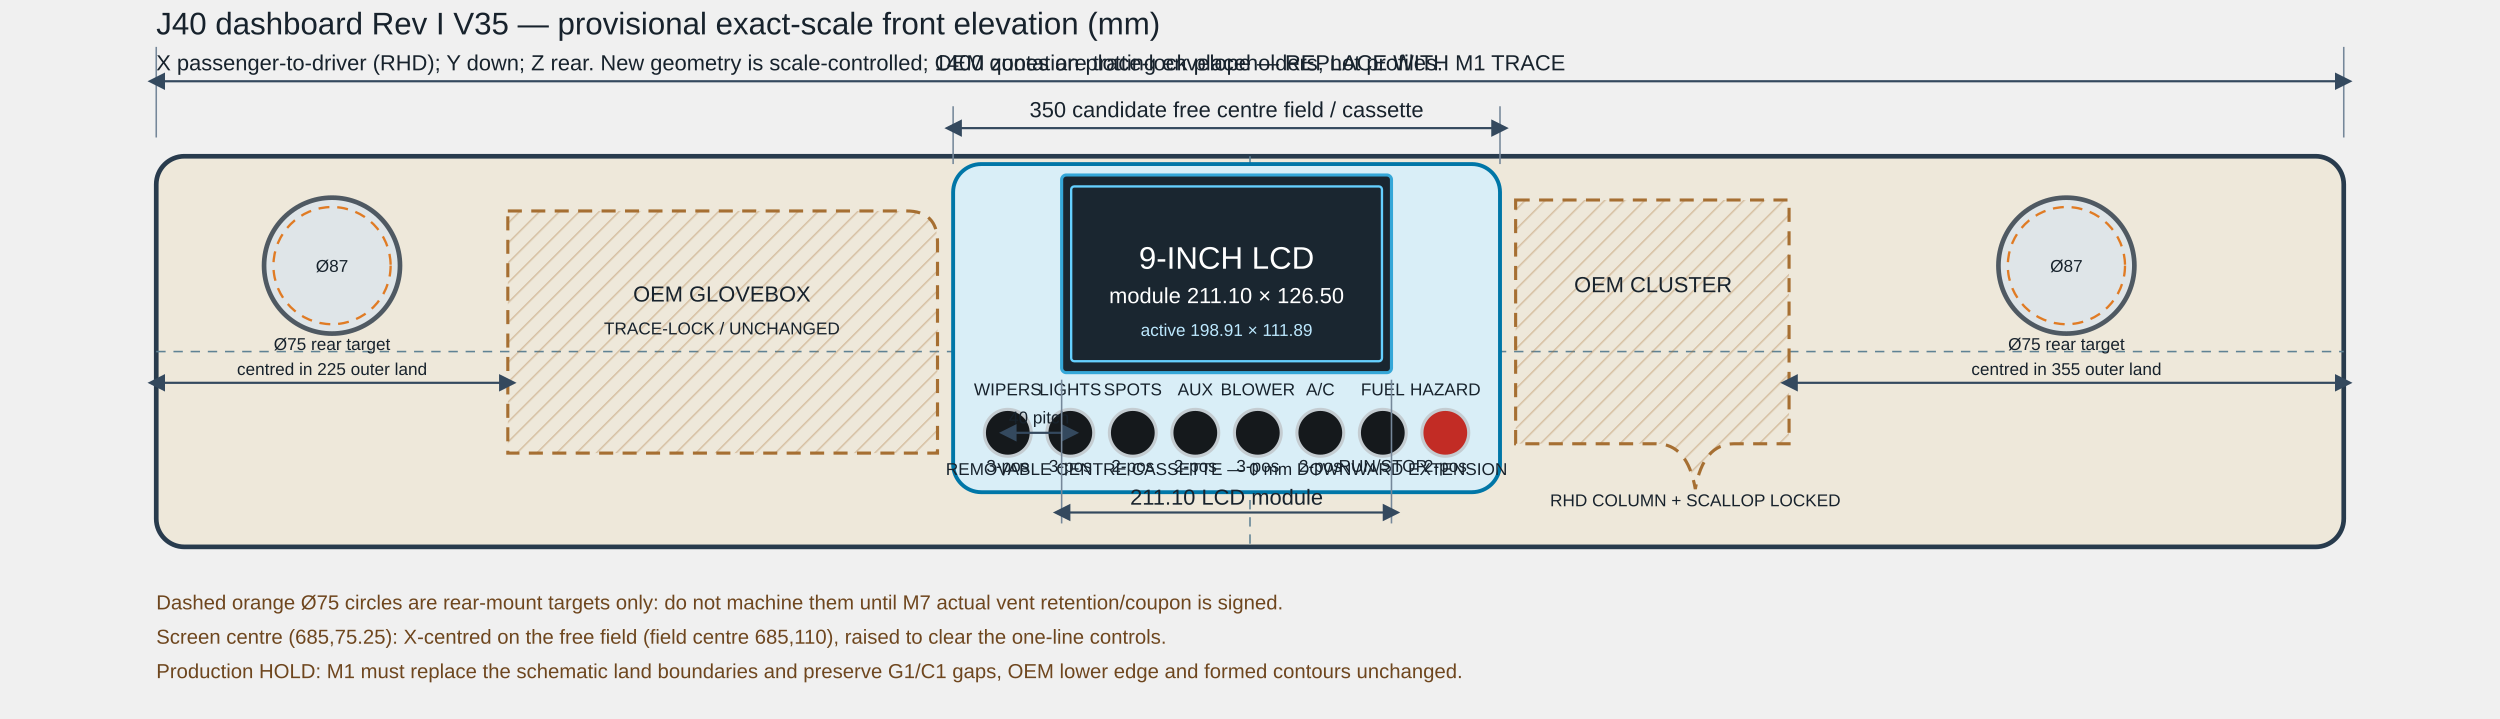
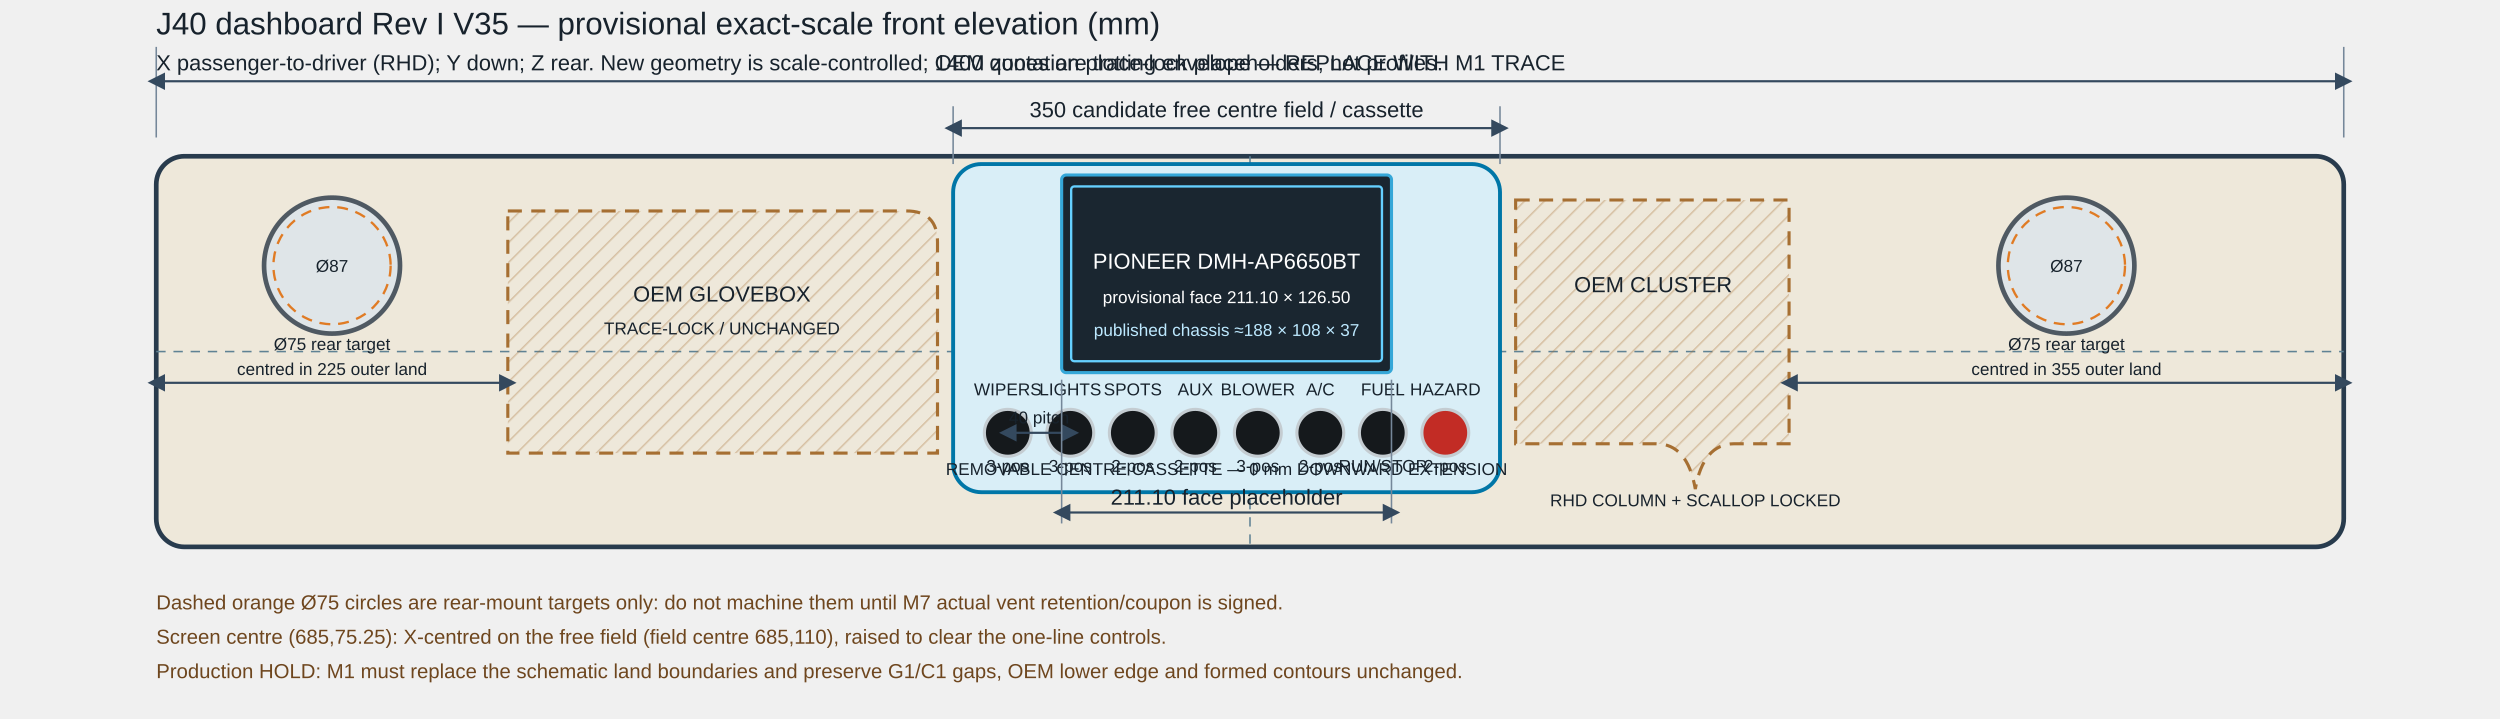
<svg xmlns="http://www.w3.org/2000/svg" width="1600mm" height="460mm" viewBox="-100 -100 1600 460">
  <defs>
    <marker id="arrow" markerWidth="8" markerHeight="8" refX="4" refY="4" orient="auto-start-reverse">
      <path d="M0 0 L8 4 L0 8 z" fill="#34495e" />
    </marker>
    <pattern id="hatch" width="9" height="9" patternUnits="userSpaceOnUse" patternTransform="rotate(45)">
      <line x1="0" y1="0" x2="0" y2="9" stroke="#a66f32" stroke-width="2" />
    </pattern>
    <style>
      text{font-family:Arial,Helvetica,sans-serif;fill:#17222c}.face{fill:#eee8da;stroke:#283b4d;stroke-width:3}.oem{fill:url(#hatch);fill-opacity:.32;stroke:#a66f32;stroke-width:2;stroke-dasharray:9 6}.cass{fill:#d9eef7;stroke:#0076a7;stroke-width:2.5}.screen{fill:#1a2630;stroke:#35a7d8;stroke-width:2}.active{fill:none;stroke:#65d0ff;stroke-width:1.5}.vent{fill:#dfe5e8;stroke:#4f5962;stroke-width:3}.rear{fill:none;stroke:#e07b24;stroke-width:1.5;stroke-dasharray:7 5}.selector{fill:#15191c;stroke:#c4ccd1;stroke-width:2}.hazard{fill:#c22c25;stroke:#c4ccd1;stroke-width:2}.datum{stroke:#5f8294;stroke-width:1;stroke-dasharray:6 5}.dim{fill:none;stroke:#34495e;stroke-width:1.4;marker-start:url(#arrow);marker-end:url(#arrow)}.ext{stroke:#758799;stroke-width:1}.t{font-size:20px}.s{font-size:14px}.xs{font-size:11px}.note{font-size:13px;fill:#6e461e}.screenText{fill:#fff}.screenSubtext{fill:#bde9ff}
    </style>
  </defs>
  <text x="0" y="-78" class="t">J40 dashboard Rev I V35 — provisional exact-scale front elevation (mm)</text>
  <text x="0" y="-55" class="s">X passenger-to-driver (RHD); Y down; Z rear. New geometry is scale-controlled; OEM zones are trace-lock placeholders, not profiles.</text>
  <rect x="0" y="0" width="1400" height="250" rx="18" class="face" />
  <line x1="700" y1="0" x2="700" y2="250" class="datum" />
  <line x1="0" y1="125" x2="1400" y2="125" class="datum" />
  <path d="M225 35 H480 Q500 35 500 55 V190 H225 Z" class="oem" />
  <text x="362" y="93" text-anchor="middle" class="s">OEM GLOVEBOX</text>
  <text x="362" y="114" text-anchor="middle" class="xs">TRACE-LOCK / UNCHANGED</text>
  <path d="M870 28 H1045 V184 H1010 Q990 184 985 213 Q980 184 960 184 H870 Z" class="oem" />
  <text x="958" y="87" text-anchor="middle" class="s">OEM CLUSTER</text>
  <text x="985" y="224" text-anchor="middle" class="xs">RHD COLUMN + SCALLOP LOCKED</text>
  <circle cx="112.5" cy="70" r="43.5" class="vent" />
  <circle cx="112.5" cy="70" r="37.5" class="rear" />
  <text x="112.5" y="74" text-anchor="middle" class="xs">Ø87</text>
  <circle cx="1222.5" cy="70" r="43.5" class="vent" />
  <circle cx="1222.5" cy="70" r="37.5" class="rear" />
  <text x="1222.5" y="74" text-anchor="middle" class="xs">Ø87</text>
  <text x="112.5" y="124" text-anchor="middle" class="xs">Ø75 rear target</text>
  <text x="1222.5" y="124" text-anchor="middle" class="xs">Ø75 rear target</text>
  <line x1="0" y1="145" x2="225" y2="145" class="dim" />
  <text x="112.5" y="140" text-anchor="middle" class="xs">centred in 225 outer land</text>
  <line x1="1045" y1="145" x2="1400" y2="145" class="dim" />
  <text x="1222.5" y="140" text-anchor="middle" class="xs">centred in 355 outer land</text>
  <rect x="510" y="5" width="350" height="210" rx="18" class="cass" />
  <text x="685" y="204" text-anchor="middle" class="xs">REMOVABLE CENTRE CASSETTE — 0 mm DOWNWARD EXTENSION</text>
  <rect x="579.45" y="12" width="211.10" height="126.50" rx="3" class="screen" />
  <rect x="585.545" y="19.305" width="198.91" height="111.89" rx="2" class="active" />
-   <text x="685" y="72" text-anchor="middle" class="t screenText">9-INCH LCD</text>
-   <text x="685" y="94" text-anchor="middle" class="s screenText">module 211.10 × 126.50</text>
-   <text x="685" y="115" text-anchor="middle" class="xs screenSubtext">active 198.91 × 111.89</text>
+   <text x="685" y="72" text-anchor="middle" class="s screenText">PIONEER DMH-AP6650BT</text>
+   <text x="685" y="94" text-anchor="middle" class="xs screenText">provisional face 211.10 × 126.50</text>
+   <text x="685" y="115" text-anchor="middle" class="xs screenSubtext">published chassis ≈188 × 108 × 37</text>
  <g>
    <circle cx="545" cy="177" r="15" class="selector" />
    <circle cx="585" cy="177" r="15" class="selector" />
    <circle cx="625" cy="177" r="15" class="selector" />
    <circle cx="665" cy="177" r="15" class="selector" />
    <circle cx="705" cy="177" r="15" class="selector" />
    <circle cx="745" cy="177" r="15" class="selector" />
    <circle cx="785" cy="177" r="15" class="selector" />
    <circle cx="825" cy="177" r="15" class="hazard" />
    <text x="545" y="153" text-anchor="middle" class="xs">WIPERS</text>
    <text x="585" y="153" text-anchor="middle" class="xs">LIGHTS</text>
    <text x="625" y="153" text-anchor="middle" class="xs">SPOTS</text>
    <text x="665" y="153" text-anchor="middle" class="xs">AUX</text>
    <text x="705" y="153" text-anchor="middle" class="xs">BLOWER</text>
    <text x="745" y="153" text-anchor="middle" class="xs">A/C</text>
    <text x="785" y="153" text-anchor="middle" class="xs">FUEL</text>
    <text x="825" y="153" text-anchor="middle" class="xs">HAZARD</text>
    <text x="545" y="202" text-anchor="middle" class="xs">3-pos</text>
    <text x="585" y="202" text-anchor="middle" class="xs">3-pos</text>
    <text x="625" y="202" text-anchor="middle" class="xs">2-pos</text>
    <text x="665" y="202" text-anchor="middle" class="xs">2-pos</text>
    <text x="705" y="202" text-anchor="middle" class="xs">3-pos</text>
    <text x="745" y="202" text-anchor="middle" class="xs">2-pos</text>
    <text x="785" y="202" text-anchor="middle" class="xs">RUN/STOP</text>
    <text x="825" y="202" text-anchor="middle" class="xs">2-pos</text>
  </g>
  <line x1="510" y1="5" x2="510" y2="-32" class="ext" />
  <line x1="860" y1="5" x2="860" y2="-32" class="ext" />
  <line x1="510" y1="-18" x2="860" y2="-18" class="dim" />
  <text x="685" y="-25" text-anchor="middle" class="s">350 candidate free centre field / cassette</text>
  <line x1="545" y1="177" x2="585" y2="177" class="dim" />
  <text x="565" y="171" text-anchor="middle" class="xs">40 pitch</text>
  <line x1="579.45" y1="143" x2="579.45" y2="235" class="ext" />
  <line x1="790.55" y1="143" x2="790.55" y2="235" class="ext" />
  <line x1="579.45" y1="228" x2="790.55" y2="228" class="dim" />
-   <text x="685" y="223" text-anchor="middle" class="s">211.10 LCD module</text>
+   <text x="685" y="223" text-anchor="middle" class="s">211.10 face placeholder</text>
  <line x1="0" y1="-12" x2="0" y2="-70" class="ext" />
  <line x1="1400" y1="-12" x2="1400" y2="-70" class="ext" />
  <line x1="0" y1="-48" x2="1400" y2="-48" class="dim" />
  <text x="700" y="-55" text-anchor="middle" class="s">1400 quotation plotting envelope — REPLACE WITH M1 TRACE</text>
  <text x="0" y="290" class="note">Dashed orange Ø75 circles are rear-mount targets only: do not machine them until M7 actual vent retention/coupon is signed.</text>
  <text x="0" y="312" class="note">Screen centre (685,75.25): X-centred on the free field (field centre 685,110), raised to clear the one-line controls.</text>
  <text x="0" y="334" class="note">Production HOLD: M1 must replace the schematic land boundaries and preserve G1/C1 gaps, OEM lower edge and formed contours unchanged.</text>
</svg>
